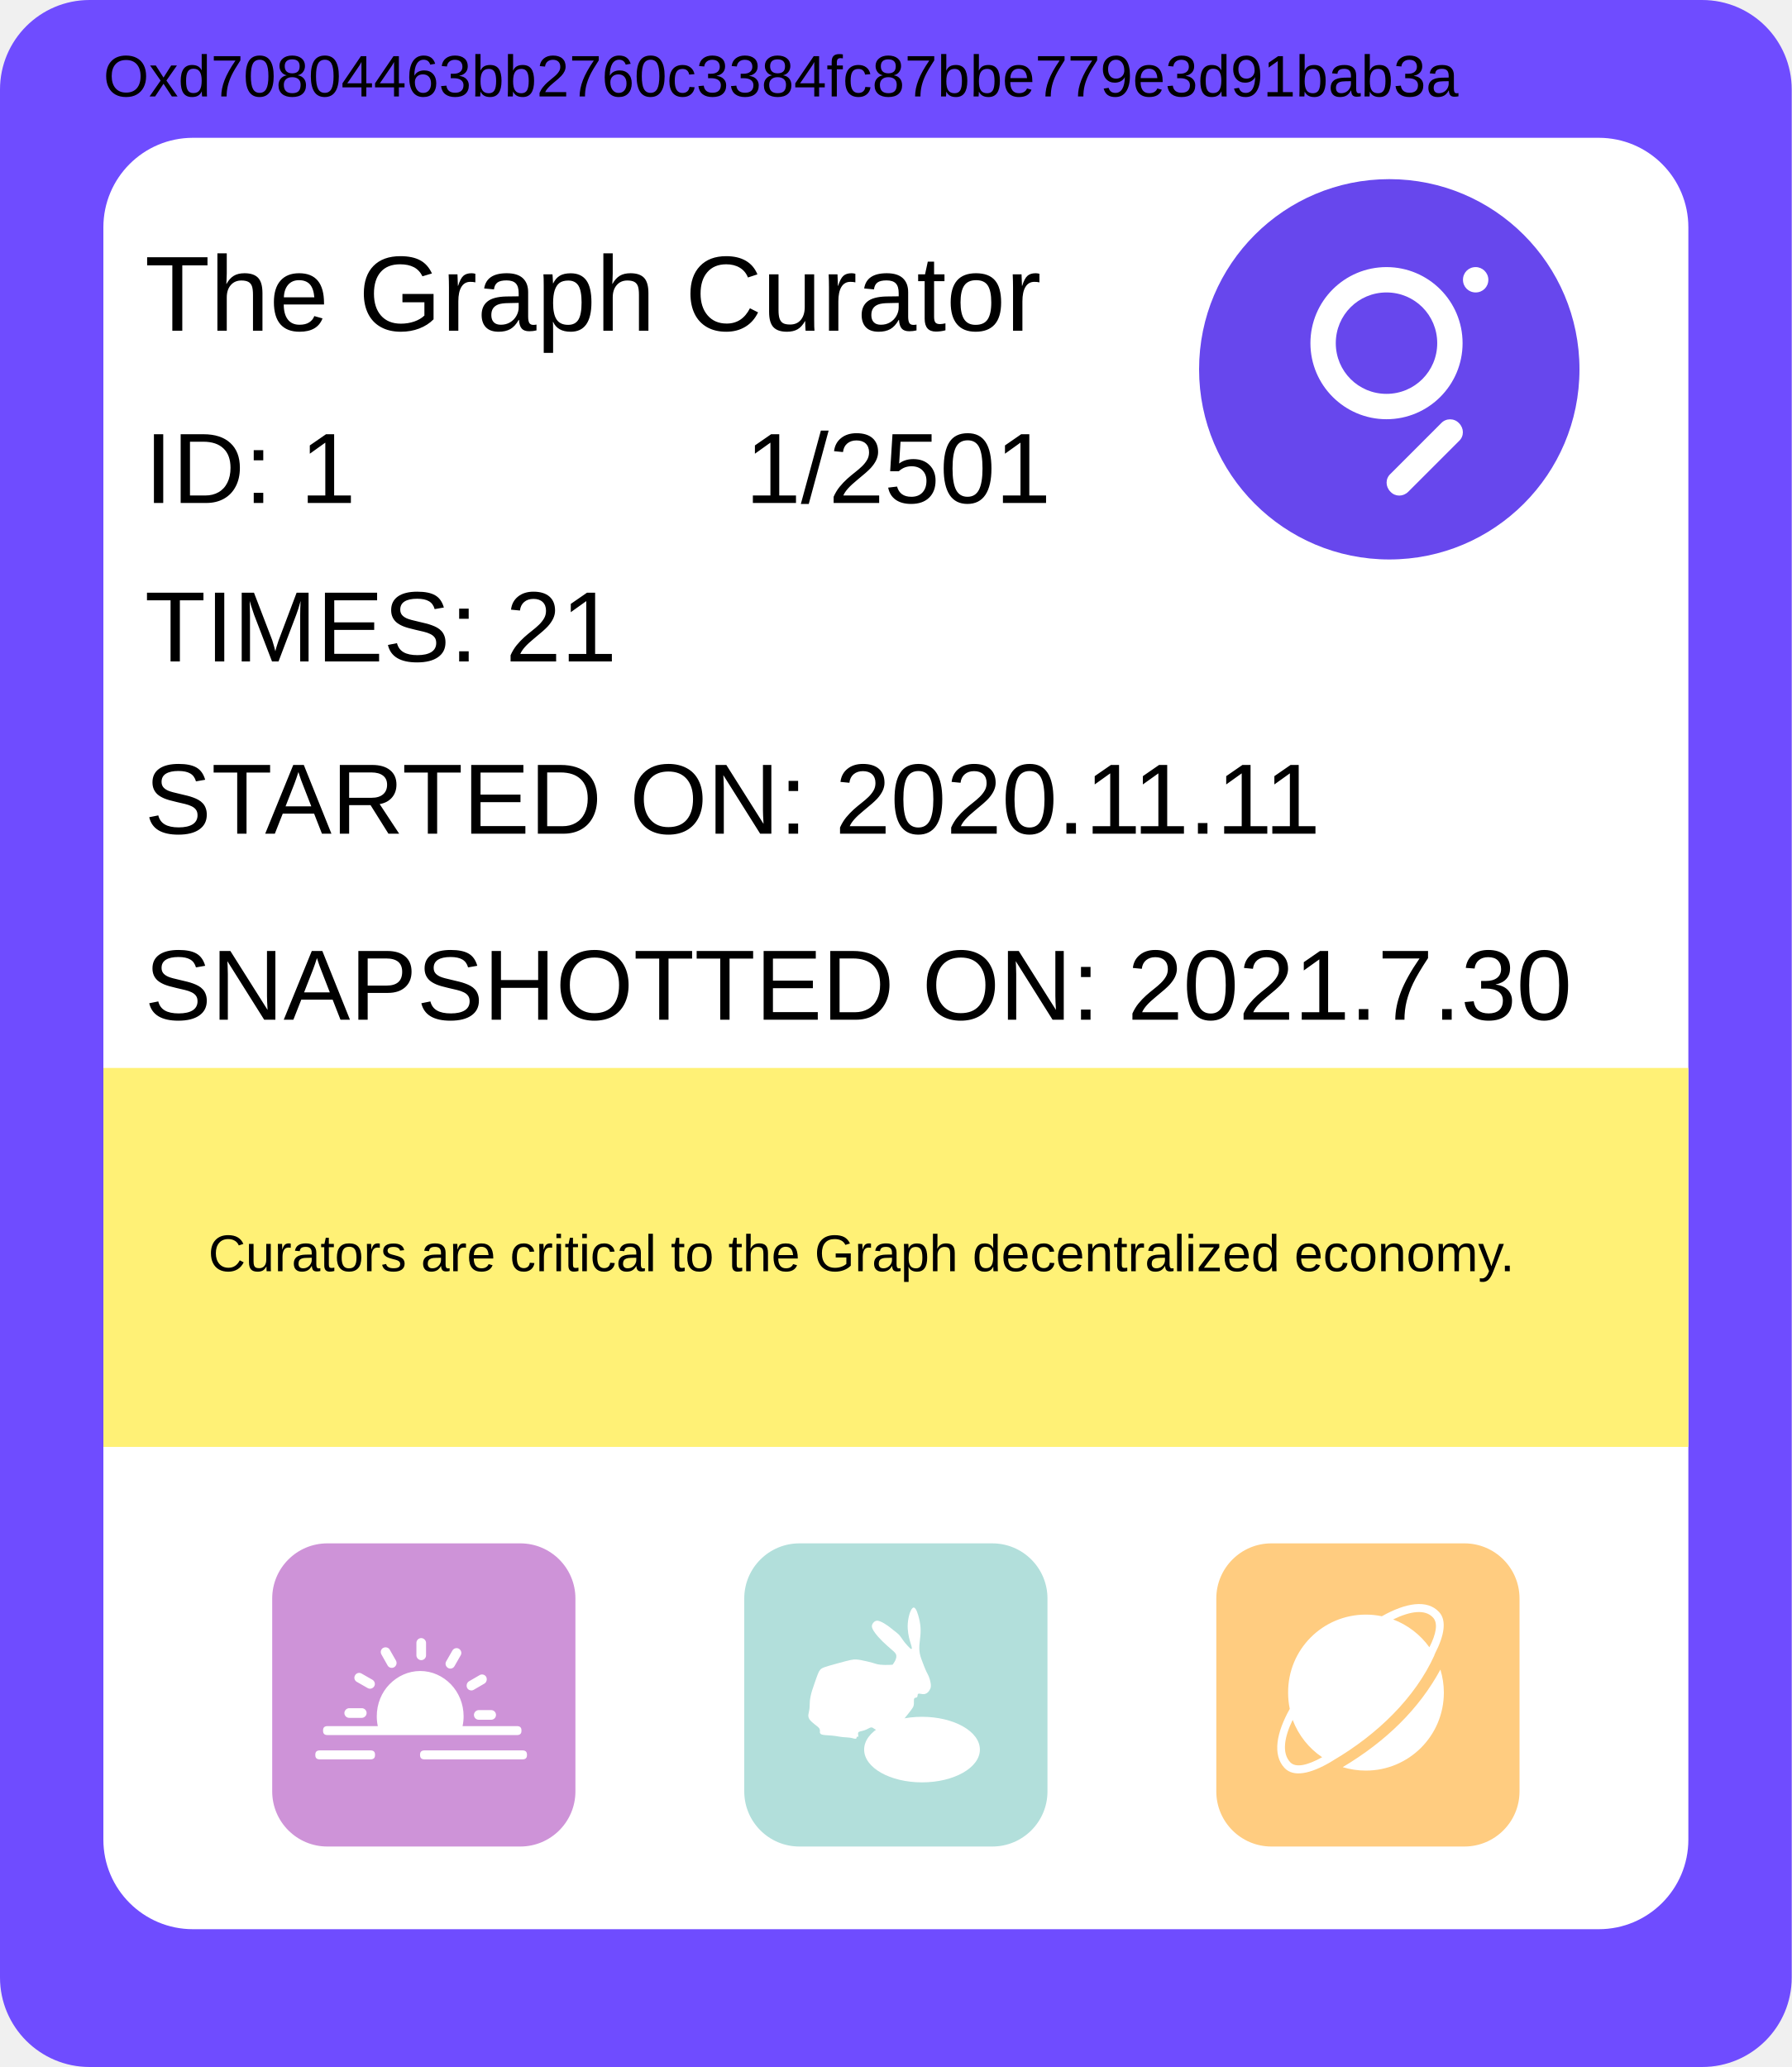
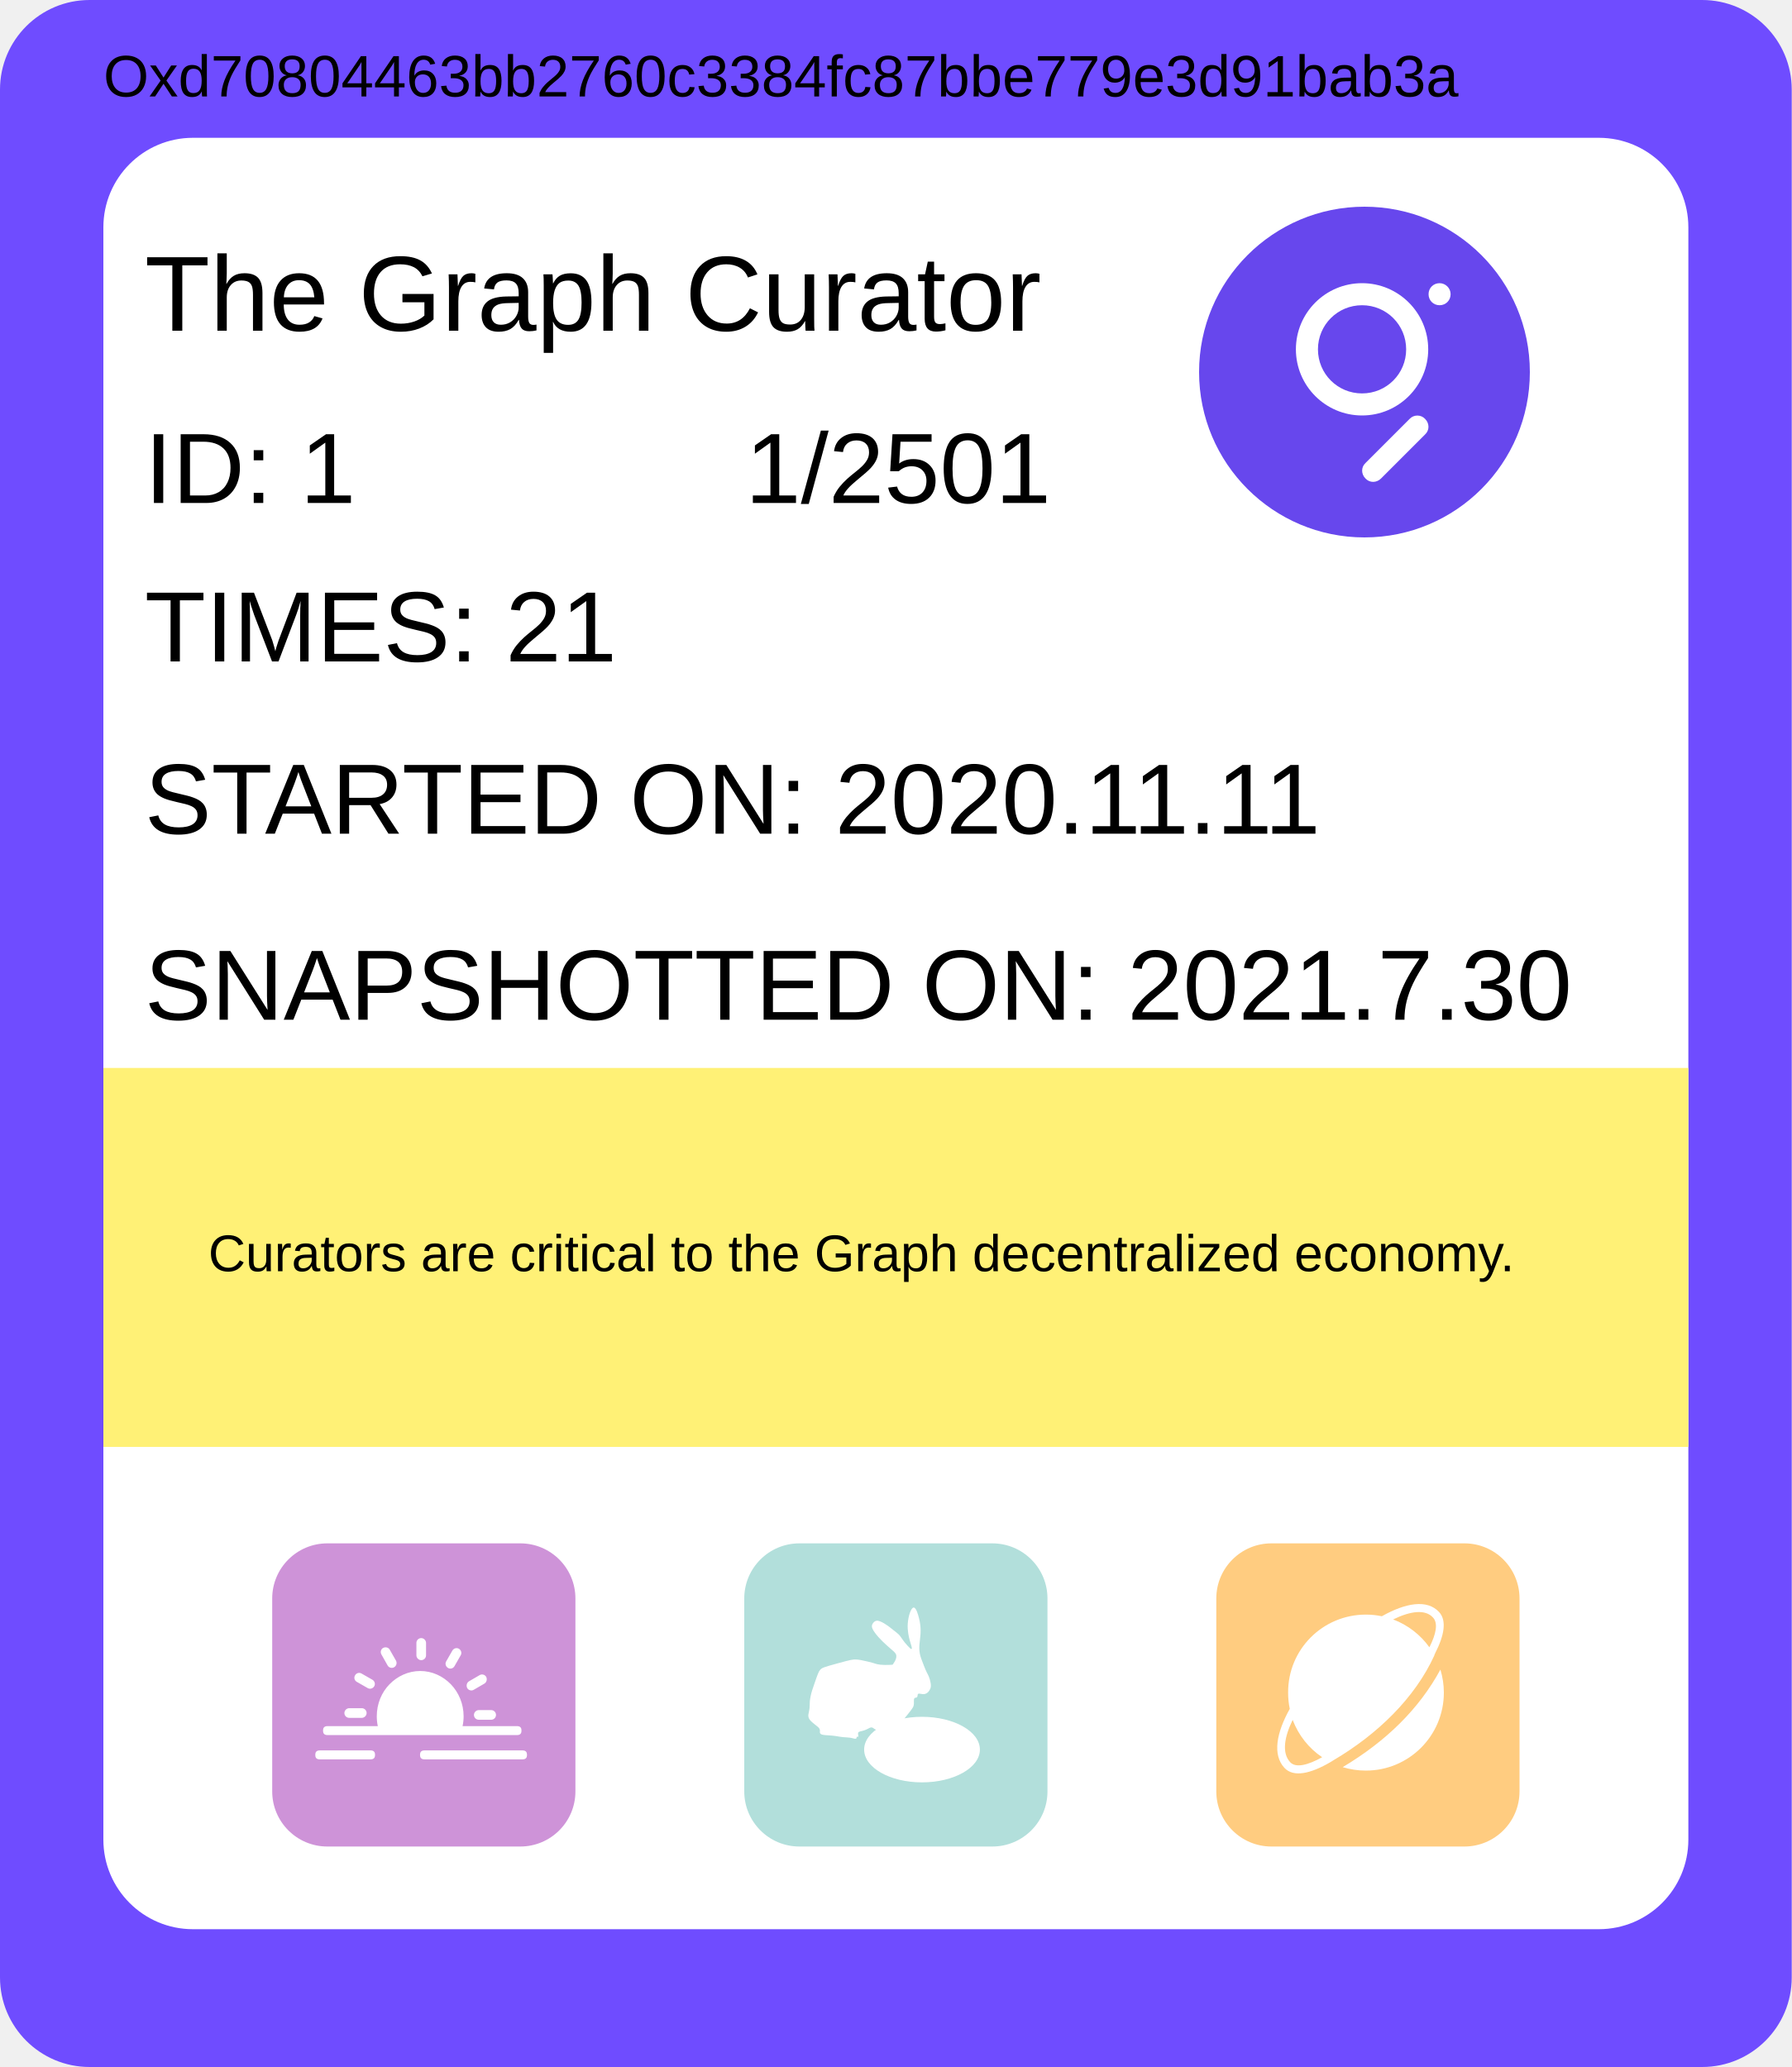
<svg xmlns="http://www.w3.org/2000/svg" width="520" height="600" font-family="Arial">
  <rect width="520" height="600" rx="26" fill="#6f4cff" />
  <rect x="30" y="40" width="460" height="520" rx="26" fill="#fff" />
  <path fill="#fff176" d="M30 310h460v110H30z" />
  <text x="30" y="28" font-size="17">Oxd70804463bb2760c3384fc87bbe779e3d91bab3a</text>
  <text x="42" y="96" font-size="31">The Graph Curator</text>
  <text x="42" y="146" font-size="29">ID: 1</text>
  <text x="305" y="146" font-size="29" text-anchor="end">1/2501</text>
  <text x="42" y="192" font-size="29">TIMES: 21</text>
  <text x="42" y="242" font-size="29">STARTED ON: 2020.11.11</text>
  <text x="42" y="296" font-size="29">SNAPSHOTTED ON: 2021.7.30</text>
  <text text-anchor="middle" x="250" y="369" font-size="15">Curators are critical to the Graph decentralized economy.</text>
-   <svg x="348" y="52">
-     <path fill="#fff" d="M0 0h110v110H0z" />
-     <g transform="scale(1.15)">
-       <circle cx="48" cy="48" r="48" fill="#6747ed" />
-       <g transform="translate(-88 -52)">
-         <path fill-rule="evenodd" clip-rule="evenodd" fill="#fff" d="M135.3 106.2c-7.1 0-12.8-5.7-12.8-12.8 0-7.1 5.7-12.8 12.8-12.8 7.1 0 12.8 5.7 12.8 12.8 0 7.1-5.7 12.8-12.8 12.8m0-32c10.6 0 19.2 8.6 19.2 19.2s-8.6 19.2-19.2 19.2-19.2-8.6-19.2-19.2 8.6-19.2 19.2-19.2zm18.3 39.4c1.3 1.3 1.3 3.3 0 4.5l-12.8 12.8c-1.3 1.3-3.3 1.3-4.5 0-1.3-1.3-1.3-3.3 0-4.5l12.8-12.8c1.2-1.3 3.3-1.3 4.5 0zm7.4-36.2c0 1.8-1.4 3.2-3.2 3.2-1.8 0-3.2-1.4-3.2-3.2s1.4-3.2 3.2-3.2c1.7 0 3.2 1.4 3.2 3.2z" />
-       </g>
+   <g transform="translate(348,60)">
+     <circle cx="48" cy="48" r="48" fill="#6747ed" />
+     <g transform="translate(-88 -52)">
+       <path fill-rule="evenodd" clip-rule="evenodd" fill="#fff" d="M135.3 106.2c-7.1 0-12.8-5.7-12.8-12.8 0-7.1 5.7-12.8 12.8-12.8 7.1 0 12.8 5.7 12.8 12.8 0 7.1-5.7 12.8-12.8 12.8m0-32c10.6 0 19.2 8.6 19.2 19.2s-8.6 19.2-19.2 19.2-19.2-8.6-19.2-19.2 8.6-19.2 19.2-19.2zm18.3 39.4c1.3 1.3 1.3 3.3 0 4.5l-12.8 12.8c-1.3 1.3-3.3 1.3-4.5 0-1.3-1.3-1.3-3.3 0-4.5l12.8-12.8c1.2-1.3 3.3-1.3 4.5 0zm7.4-36.2c0 1.8-1.4 3.2-3.2 3.2-1.8 0-3.2-1.4-3.2-3.2s1.4-3.2 3.2-3.2c1.7 0 3.2 1.4 3.2 3.2z" />
    </g>
-   </svg>
-   <svg x="79" y="448">
+   </g>
+   <g transform="translate(79,448)">
    <rect width="88" height="88" rx="16" fill="#ce93d8" />
    <path fill="#fff" d="M42.95 37.05c3.5 0 6.6 1.5 8.9 3.85 2.3 2.4 3.7 5.7 3.7 9.3 0 .95-.1 1.9-.3 2.85h15.8c1.05 0 1.3.6 1.3 1.3s-.25 1.3-1.3 1.3h-55c-1.05 0-1.3-.6-1.3-1.3s.25-1.3 1.3-1.3h14.6c-.2-.9-.3-1.85-.3-2.85 0-3.65 1.4-6.95 3.7-9.3 2.3-2.35 5.45-3.85 8.9-3.85zM44.2 62.7c-1.05 0-1.3-.6-1.3-1.3s.25-1.3 1.3-1.3h28.45c1.05 0 1.3.6 1.3 1.3s-.25 1.3-1.3 1.3H44.2zm-30.4 0c-1.05 0-1.3-.6-1.3-1.3s.25-1.3 1.3-1.3h14.75c1.05 0 1.3.6 1.3 1.3s-.25 1.3-1.3 1.3H13.8zm17.9-30.45c-.4-.7-.15-1.55.5-1.9s1.55-.15 1.9.5L35.9 34c.4.7.15 1.55-.5 1.95s-1.55.15-1.9-.5l-1.8-3.2zm10.15-3.35c0-.8.65-1.4 1.4-1.4s1.4.65 1.4 1.4v3.6c0 .8-.65 1.4-1.4 1.4s-1.4-.65-1.4-1.4v-3.6zm10.45 2.2c.4-.65 1.25-.9 1.9-.5s.9 1.25.5 1.9l-1.8 3.15c-.4.7-1.25.9-1.9.5-.65-.4-.9-1.25-.5-1.9l1.8-3.15zm7.9 7.15c.65-.4 1.55-.15 1.9.5s.15 1.55-.5 1.95l-3.1 1.8c-.65.4-1.55.15-1.9-.5s-.15-1.55.5-1.95l3.1-1.8zm3.35 10.15c.8 0 1.4.65 1.4 1.4 0 .8-.65 1.4-1.4 1.4h-3.6c-.8 0-1.4-.65-1.4-1.4s.65-1.4 1.4-1.4h3.6zm-41.2 2.25c-.8 0-1.4-.65-1.4-1.4s.65-1.4 1.4-1.4H26c.8 0 1.4.65 1.4 1.4s-.65 1.4-1.4 1.4h-3.65zm2.2-10.45c-.7-.4-.9-1.25-.5-1.9.4-.7 1.25-.9 1.9-.5l3.15 1.8c.65.4.9 1.25.5 1.9s-1.25.9-1.9.5l-3.15-1.8z" />
-   </svg>
-   <svg x="216" y="448">
+   </g>
+   <g transform="translate(216,448)">
    <rect width="88" height="88" rx="16" fill="#b2dfdb" />
    <g transform="matrix(.11 0 0 .11 16.5 16.5)">
      <path fill="#fff" d="M196.8 54.8s1.1-.4 2.2-.6c10.2-1.8 32.4 15.2 33.6 16.1 16.3 12.7 24.4 19 27.1 22.4 6.3 7.8 9.7 15.1 20.7 26.9 5.9 6.4 9.3 9.9 11 9 4.6-2.4-12.5-30.7-10-67 1.4-19.9 8.6-42.2 15.7-42.2 6.7 0 11.9 20.1 13.9 27.9 12.7 49.5-8.1 68.8 6 107.1 10.7 29.2 14.8 36.6 14.8 36.6 2.3 4.1 7.7 13.8 9.9 27.3 1.1 6.6.7 10.3-.3 13.7-.2.5-4 12.2-13.9 15.2-8.7 2.7-16.3-3.2-19.3.6-1.8 2.3.1 5.5-2.4 8.1-2 2-3.9.7-6 2.2-4.5 3.1-.1 12.2-3.6 22.4-.7 2.1-2.7 4.8-6.6 10.2-12.5 17.1-19.5 21.6-18.1 27.6.6 2.4 2.6 5.5 1.5 9.6 0 0-.4 1.4-1.2 2.8-4.5 7.5-26.4 16.6-29.3 17.8-16.9 7.1-19.4 9.5-23.7 7.6-4.9-2.1-4.7-6.5-12.7-10.6-3.4-1.7-4.9-1.7-9.9-4.3-5.9-3.1-5.6-4.1-8.1-5-6.2-2.1-9.2 3.2-22.3 7.5-9.1 2.9-13.6 2.3-15.1 5.9-1.6 3.8 1.6 9.4-.3 10.6-1 .6-2.2-.5-3.3.3-1.2.9-.3 2.8-1.2 4-1.6 2.2-7.5.4-7.8.3-11.8-3.7-24.6-2.3-36.8-4.7-30.8-6-48.4-1.3-51.5-9.9-1.1-3.1.8-4.4-.6-9-1.8-5.7-5.8-7.3-14.2-14.3-9-7.4-13.6-11.4-15.3-17.7-1.4-5-.3-9 .6-13.1 4.6-20.9.2-20.1 4.8-42.8 2.2-10.8 5.1-19.1 10.9-35.7 6.8-19.6 10.2-29.4 14.2-33.8 4.9-5.5 9-7 47-17.4 33.7-9.2 39.1-10.4 48.5-9.9 8.5.5 15.6 2.1 29.5 5.3 20.9 4.8 21.4 7.1 33.8 8.4 15 1.5 32.2 0 32.3 0 0 0 11.2-13.2 9.9-23.9-.7-5.9-5-9.6-11.2-14.9-18.1-15.6-34.2-30.1-45.8-46.3-5.3-7.4-8.8-13.9-6.9-19.9.9-3 4.1-8.4 9.5-10.4z" />
      <ellipse fill="#fff" cx="319" cy="394.2" rx="152.7" ry="86.5" />
    </g>
-   </svg>
-   <svg x="353" y="448">
+   </g>
+   <g transform="translate(353,448)">
    <rect width="88" height="88" rx="16" fill="#ffcc80" />
    <path fill="#fff" d="M21.44 63.52c1.6 1.72 5.04.92 9.28-1.44-3.88-2.6-6.88-6.4-8.56-10.84-2.48 5.12-3.16 9.64-.72 12.28zm40.4-33.36c1.96-3.84 2.56-6.96 1.08-8.6-2.28-2.52-6.56-1.92-11.6.52 4.24 1.6 7.92 4.44 10.52 8.08zM43.4 20.68c1.6 0 3.12.16 4.64.48 6.88-3.88 13.16-5 16.64-1.2 2.24 2.44 1.48 6.8-1.16 11.92v.04l-.24.48.04.04c-5.64 12.44-16.56 23-29.32 30.52l-.84.52c-5.8 3.4-10.76 4.52-13.4 1.68-3.52-3.84-2.28-10.24 1.56-17.12-.32-1.52-.48-3.08-.48-4.68-.08-12.56 10.04-22.68 22.56-22.68zm21.64 15.96c.64 2.12 1 4.36 1 6.68 0 12.52-10.12 22.64-22.64 22.64-2.36 0-4.6-.36-6.72-1 12.6-7.52 22.16-16.88 28.36-28.32z" />
-   </svg>
+   </g>
</svg>
